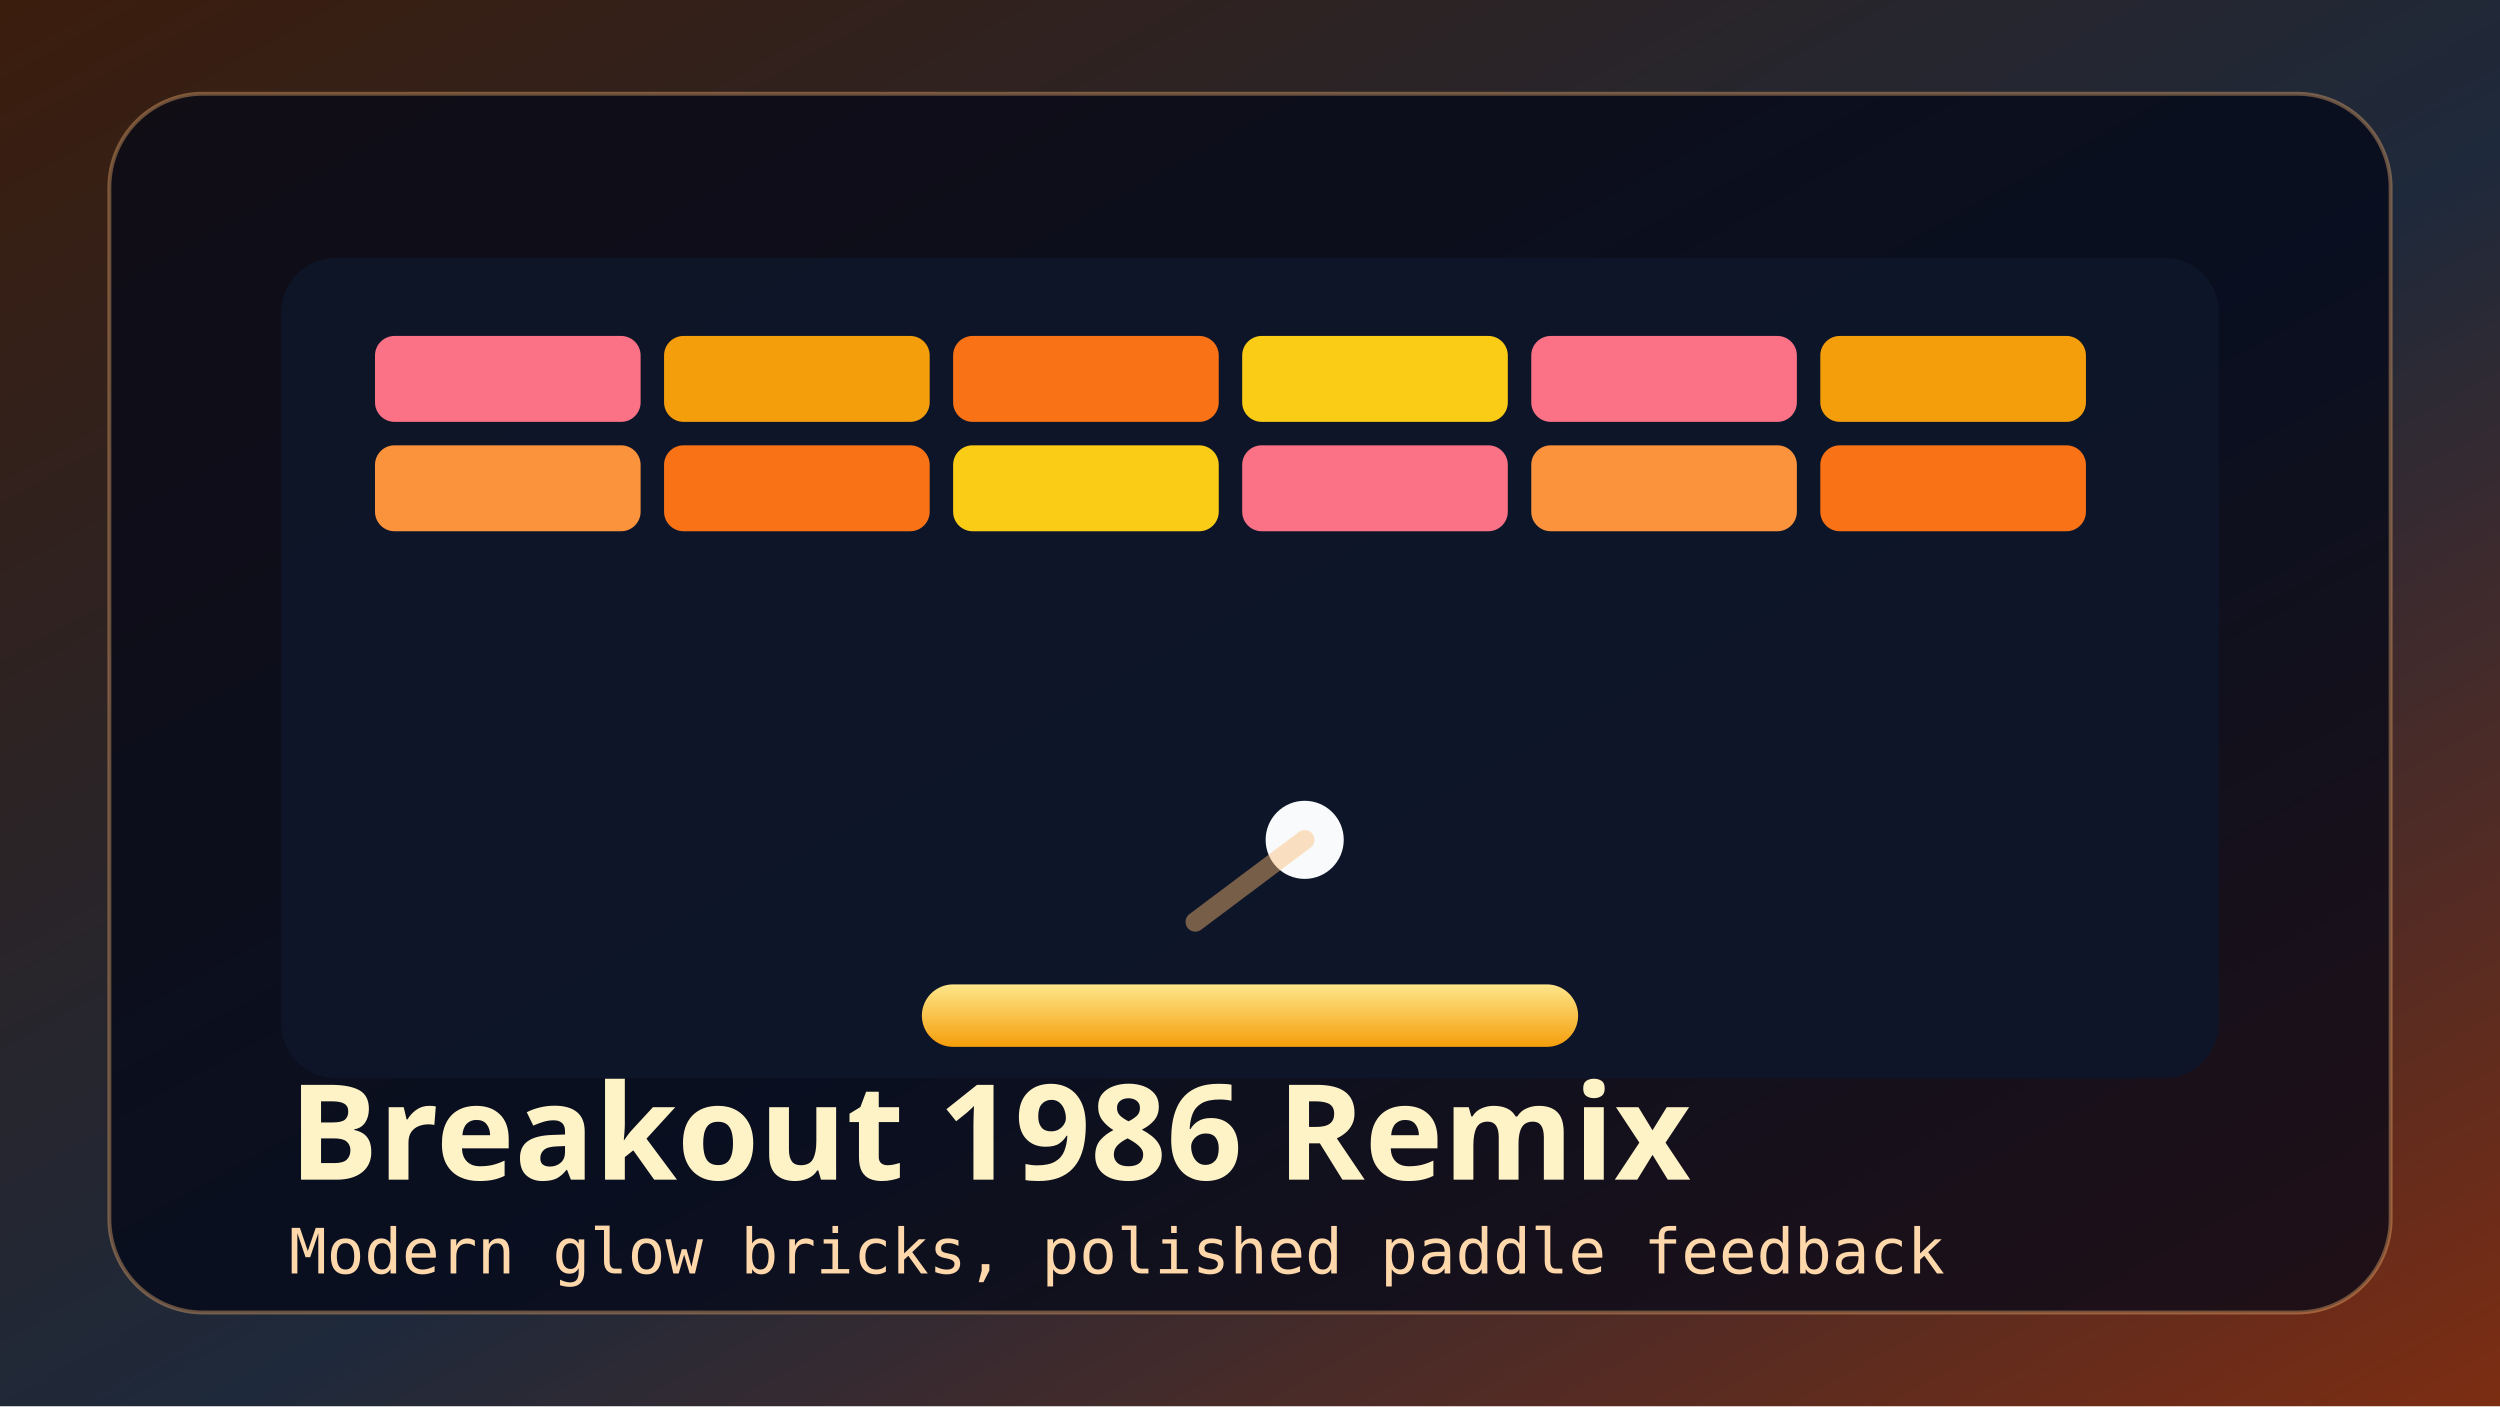
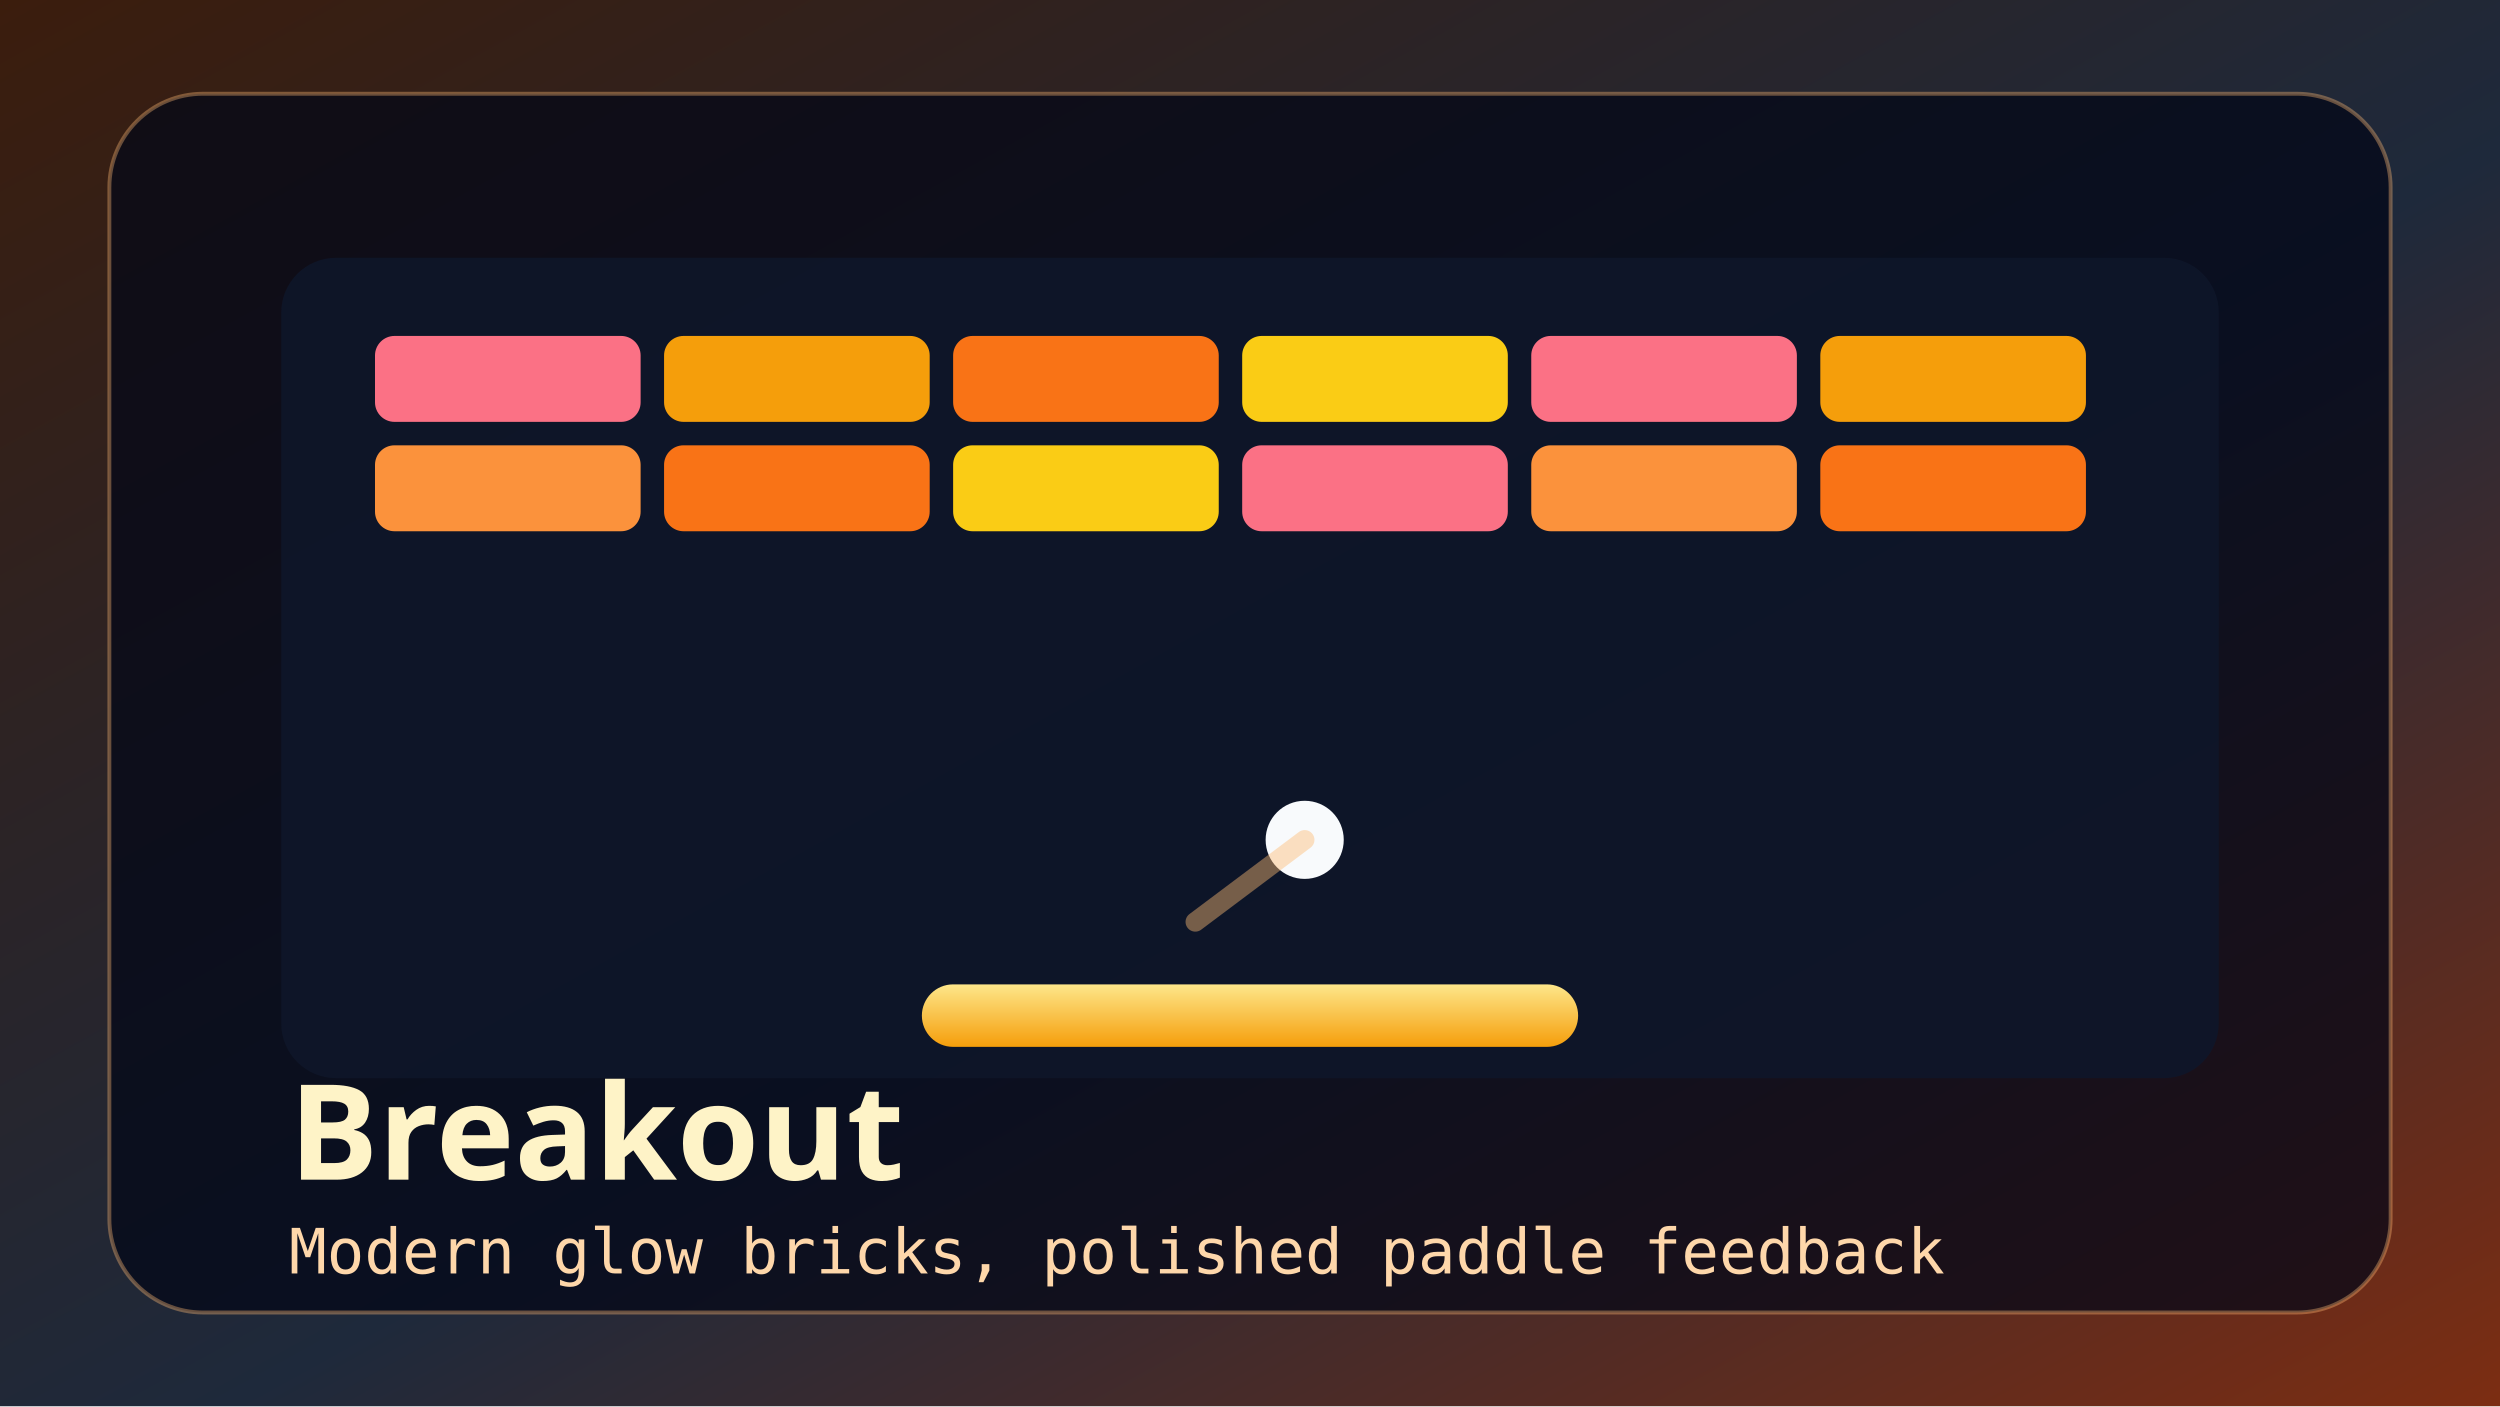
- <svg xmlns="http://www.w3.org/2000/svg" viewBox="0 0 640 360" role="img" aria-label="Breakout 1986 Remix">
+ <svg xmlns="http://www.w3.org/2000/svg" viewBox="0 0 640 360" role="img" aria-label="Breakout">
  <defs>
    <linearGradient id="bg" x1="0" y1="0" x2="1" y2="1">
      <stop offset="0%" stop-color="#3b1d0d" />
      <stop offset="55%" stop-color="#1e293b" />
      <stop offset="100%" stop-color="#7c2d12" />
    </linearGradient>
    <linearGradient id="paddle" x1="0" y1="0" x2="0" y2="1">
      <stop offset="0%" stop-color="#fde68a" />
      <stop offset="100%" stop-color="#f59e0b" />
    </linearGradient>
  </defs>
  <rect width="640" height="360" fill="url(#bg)" />
  <rect x="28" y="24" width="584" height="312" rx="24" fill="rgba(2,6,23,0.72)" stroke="rgba(253,186,116,0.38)" />
  <rect x="72" y="66" width="496" height="210" rx="14" fill="rgba(15,23,42,0.86)" />
  <g transform="translate(96 86)">
    <rect x="0" y="0" width="68" height="22" rx="5" fill="#fb7185" />
    <rect x="74" y="0" width="68" height="22" rx="5" fill="#f59e0b" />
    <rect x="148" y="0" width="68" height="22" rx="5" fill="#f97316" />
    <rect x="222" y="0" width="68" height="22" rx="5" fill="#facc15" />
    <rect x="296" y="0" width="68" height="22" rx="5" fill="#fb7185" />
    <rect x="370" y="0" width="68" height="22" rx="5" fill="#f59e0b" />
    <rect x="0" y="28" width="68" height="22" rx="5" fill="#fb923c" />
    <rect x="74" y="28" width="68" height="22" rx="5" fill="#f97316" />
    <rect x="148" y="28" width="68" height="22" rx="5" fill="#facc15" />
    <rect x="222" y="28" width="68" height="22" rx="5" fill="#fb7185" />
    <rect x="296" y="28" width="68" height="22" rx="5" fill="#fb923c" />
    <rect x="370" y="28" width="68" height="22" rx="5" fill="#f97316" />
  </g>
  <rect x="236" y="252" width="168" height="16" rx="8" fill="url(#paddle)" />
  <circle cx="334" cy="215" r="10" fill="#f8fafc" />
  <path d="M334 215 L306 236" stroke="rgba(253,186,116,0.44)" stroke-width="5" stroke-linecap="round" />
-   <text x="74" y="302" fill="#fef3c7" font-size="34" font-family="'Bricolage Grotesque','Segoe UI',sans-serif" font-weight="700">Breakout 1986 Remix</text>
+   <text x="74" y="302" fill="#fef3c7" font-size="34" font-family="'Bricolage Grotesque','Segoe UI',sans-serif" font-weight="700">Breakout</text>
  <text x="74" y="326" fill="#fed7aa" font-size="16" font-family="'JetBrains Mono','Consolas',monospace">Modern glow bricks, polished paddle feedback</text>
</svg>
